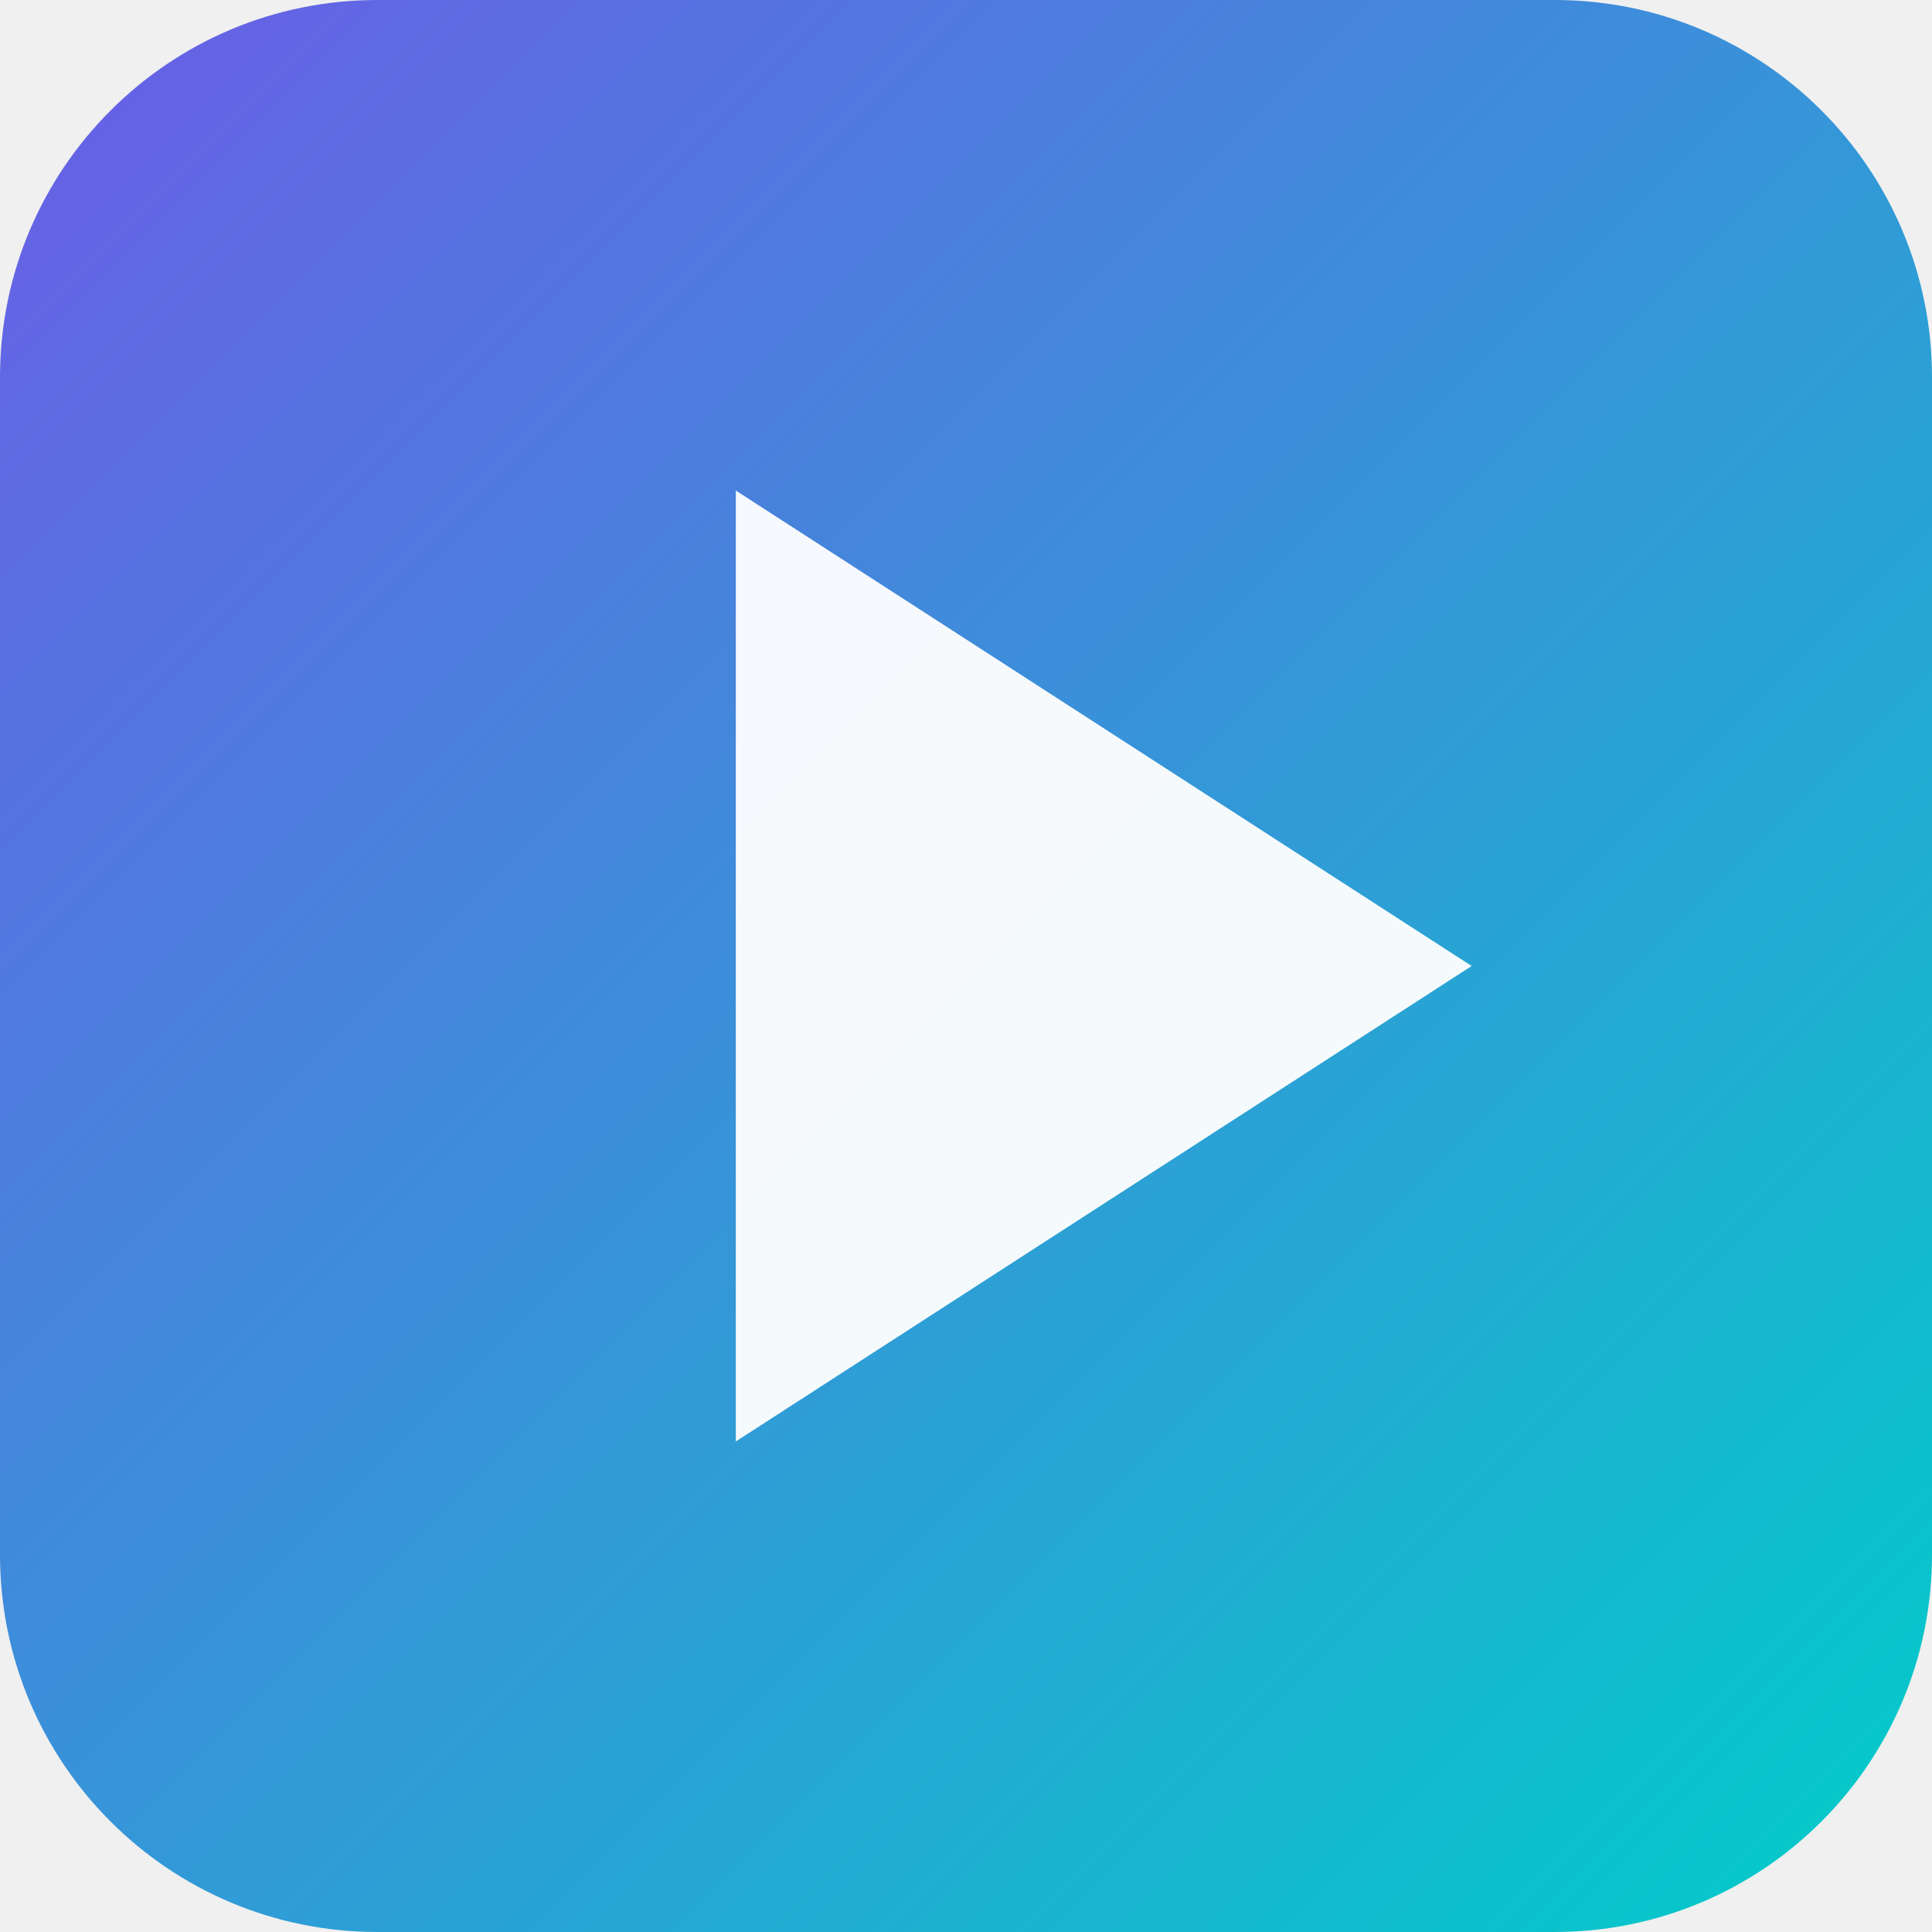
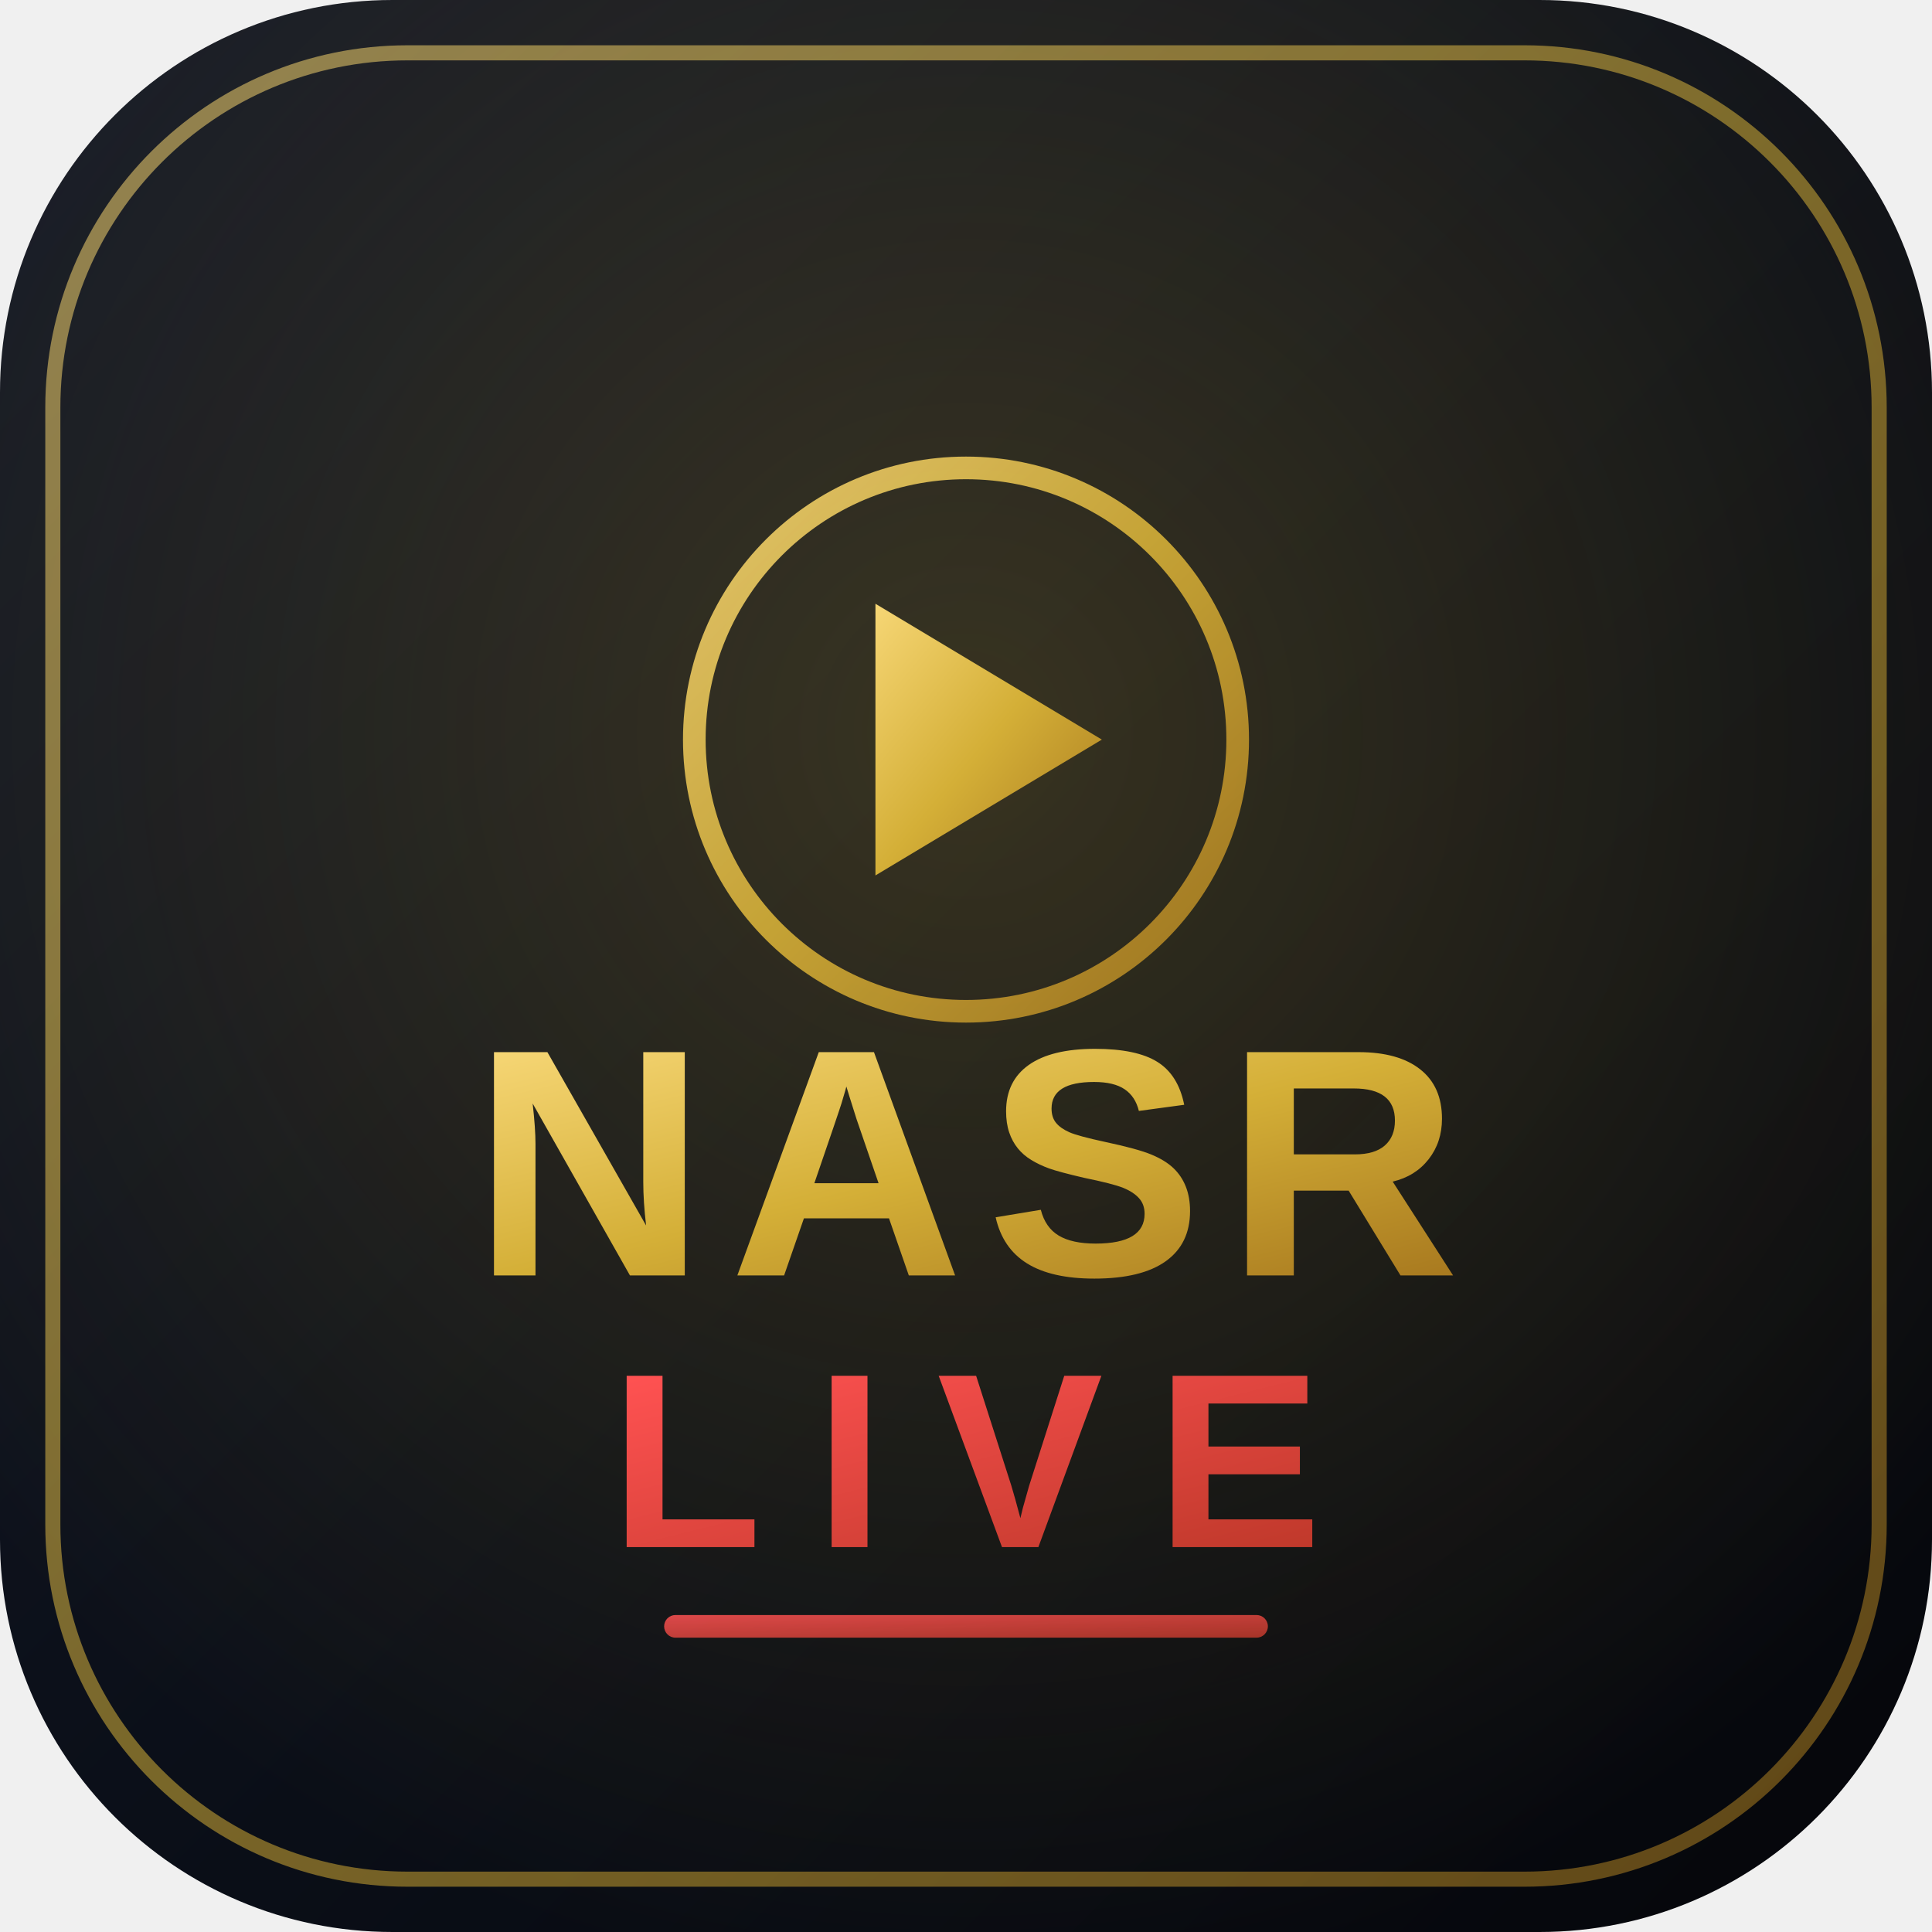
- <svg xmlns="http://www.w3.org/2000/svg" viewBox="0 0 512 512" fill="none">
+ <svg xmlns="http://www.w3.org/2000/svg" viewBox="0 0 512 512">
  <defs>
    <linearGradient id="bg-grad" x1="0%" y1="0%" x2="100%" y2="100%">
-       <stop offset="0%" style="stop-color:#6c5ce7" />
-       <stop offset="100%" style="stop-color:#00cec9" />
+       <stop offset="0%" stop-color="#151a28" />
+       <stop offset="55%" stop-color="#0a0e17" />
+       <stop offset="100%" stop-color="#05060a" />
    </linearGradient>
+     <linearGradient id="gold-grad" x1="0%" y1="0%" x2="100%" y2="100%">
+       <stop offset="0%" stop-color="#f6d675" />
+       <stop offset="50%" stop-color="#d4af37" />
+       <stop offset="100%" stop-color="#a8791f" />
+     </linearGradient>
+     <linearGradient id="red-grad" x1="0%" y1="0%" x2="100%" y2="100%">
+       <stop offset="0%" stop-color="#ff5252" />
+       <stop offset="100%" stop-color="#c0392b" />
+     </linearGradient>
+     <radialGradient id="glow" cx="50%" cy="38%" r="65%">
+       <stop offset="0%" stop-color="#d4af37" stop-opacity="0.22" />
+       <stop offset="100%" stop-color="#d4af37" stop-opacity="0" />
+     </radialGradient>
  </defs>
-   <rect width="512" height="512" rx="100" fill="url(#bg-grad)" />
-   <polygon points="195,130 195,382 390,256" fill="white" opacity="0.95" />
+   <rect width="512" height="512" rx="104" fill="url(#bg-grad)" />
+   <rect width="512" height="512" rx="104" fill="url(#glow)" />
+   <rect x="14" y="14" width="484" height="484" rx="94" fill="none" stroke="url(#gold-grad)" stroke-width="4" opacity="0.55" />
+   <circle cx="256" cy="196" r="72" fill="none" stroke="url(#gold-grad)" stroke-width="6" opacity="0.9" />
+   <polygon points="232,160 232,232 292,196" fill="url(#gold-grad)" />
+   <text x="256" y="338" font-family="Arial, Helvetica, sans-serif" font-size="86" font-weight="800" text-anchor="middle" fill="url(#gold-grad)" letter-spacing="6">NASR</text>
+   <text x="256" y="410" font-family="Arial, Helvetica, sans-serif" font-size="66" font-weight="800" text-anchor="middle" fill="url(#red-grad)" letter-spacing="14">LIVE</text>
+   <rect x="176" y="428" width="160" height="6" rx="3" fill="url(#red-grad)" opacity="0.85" />
</svg>
